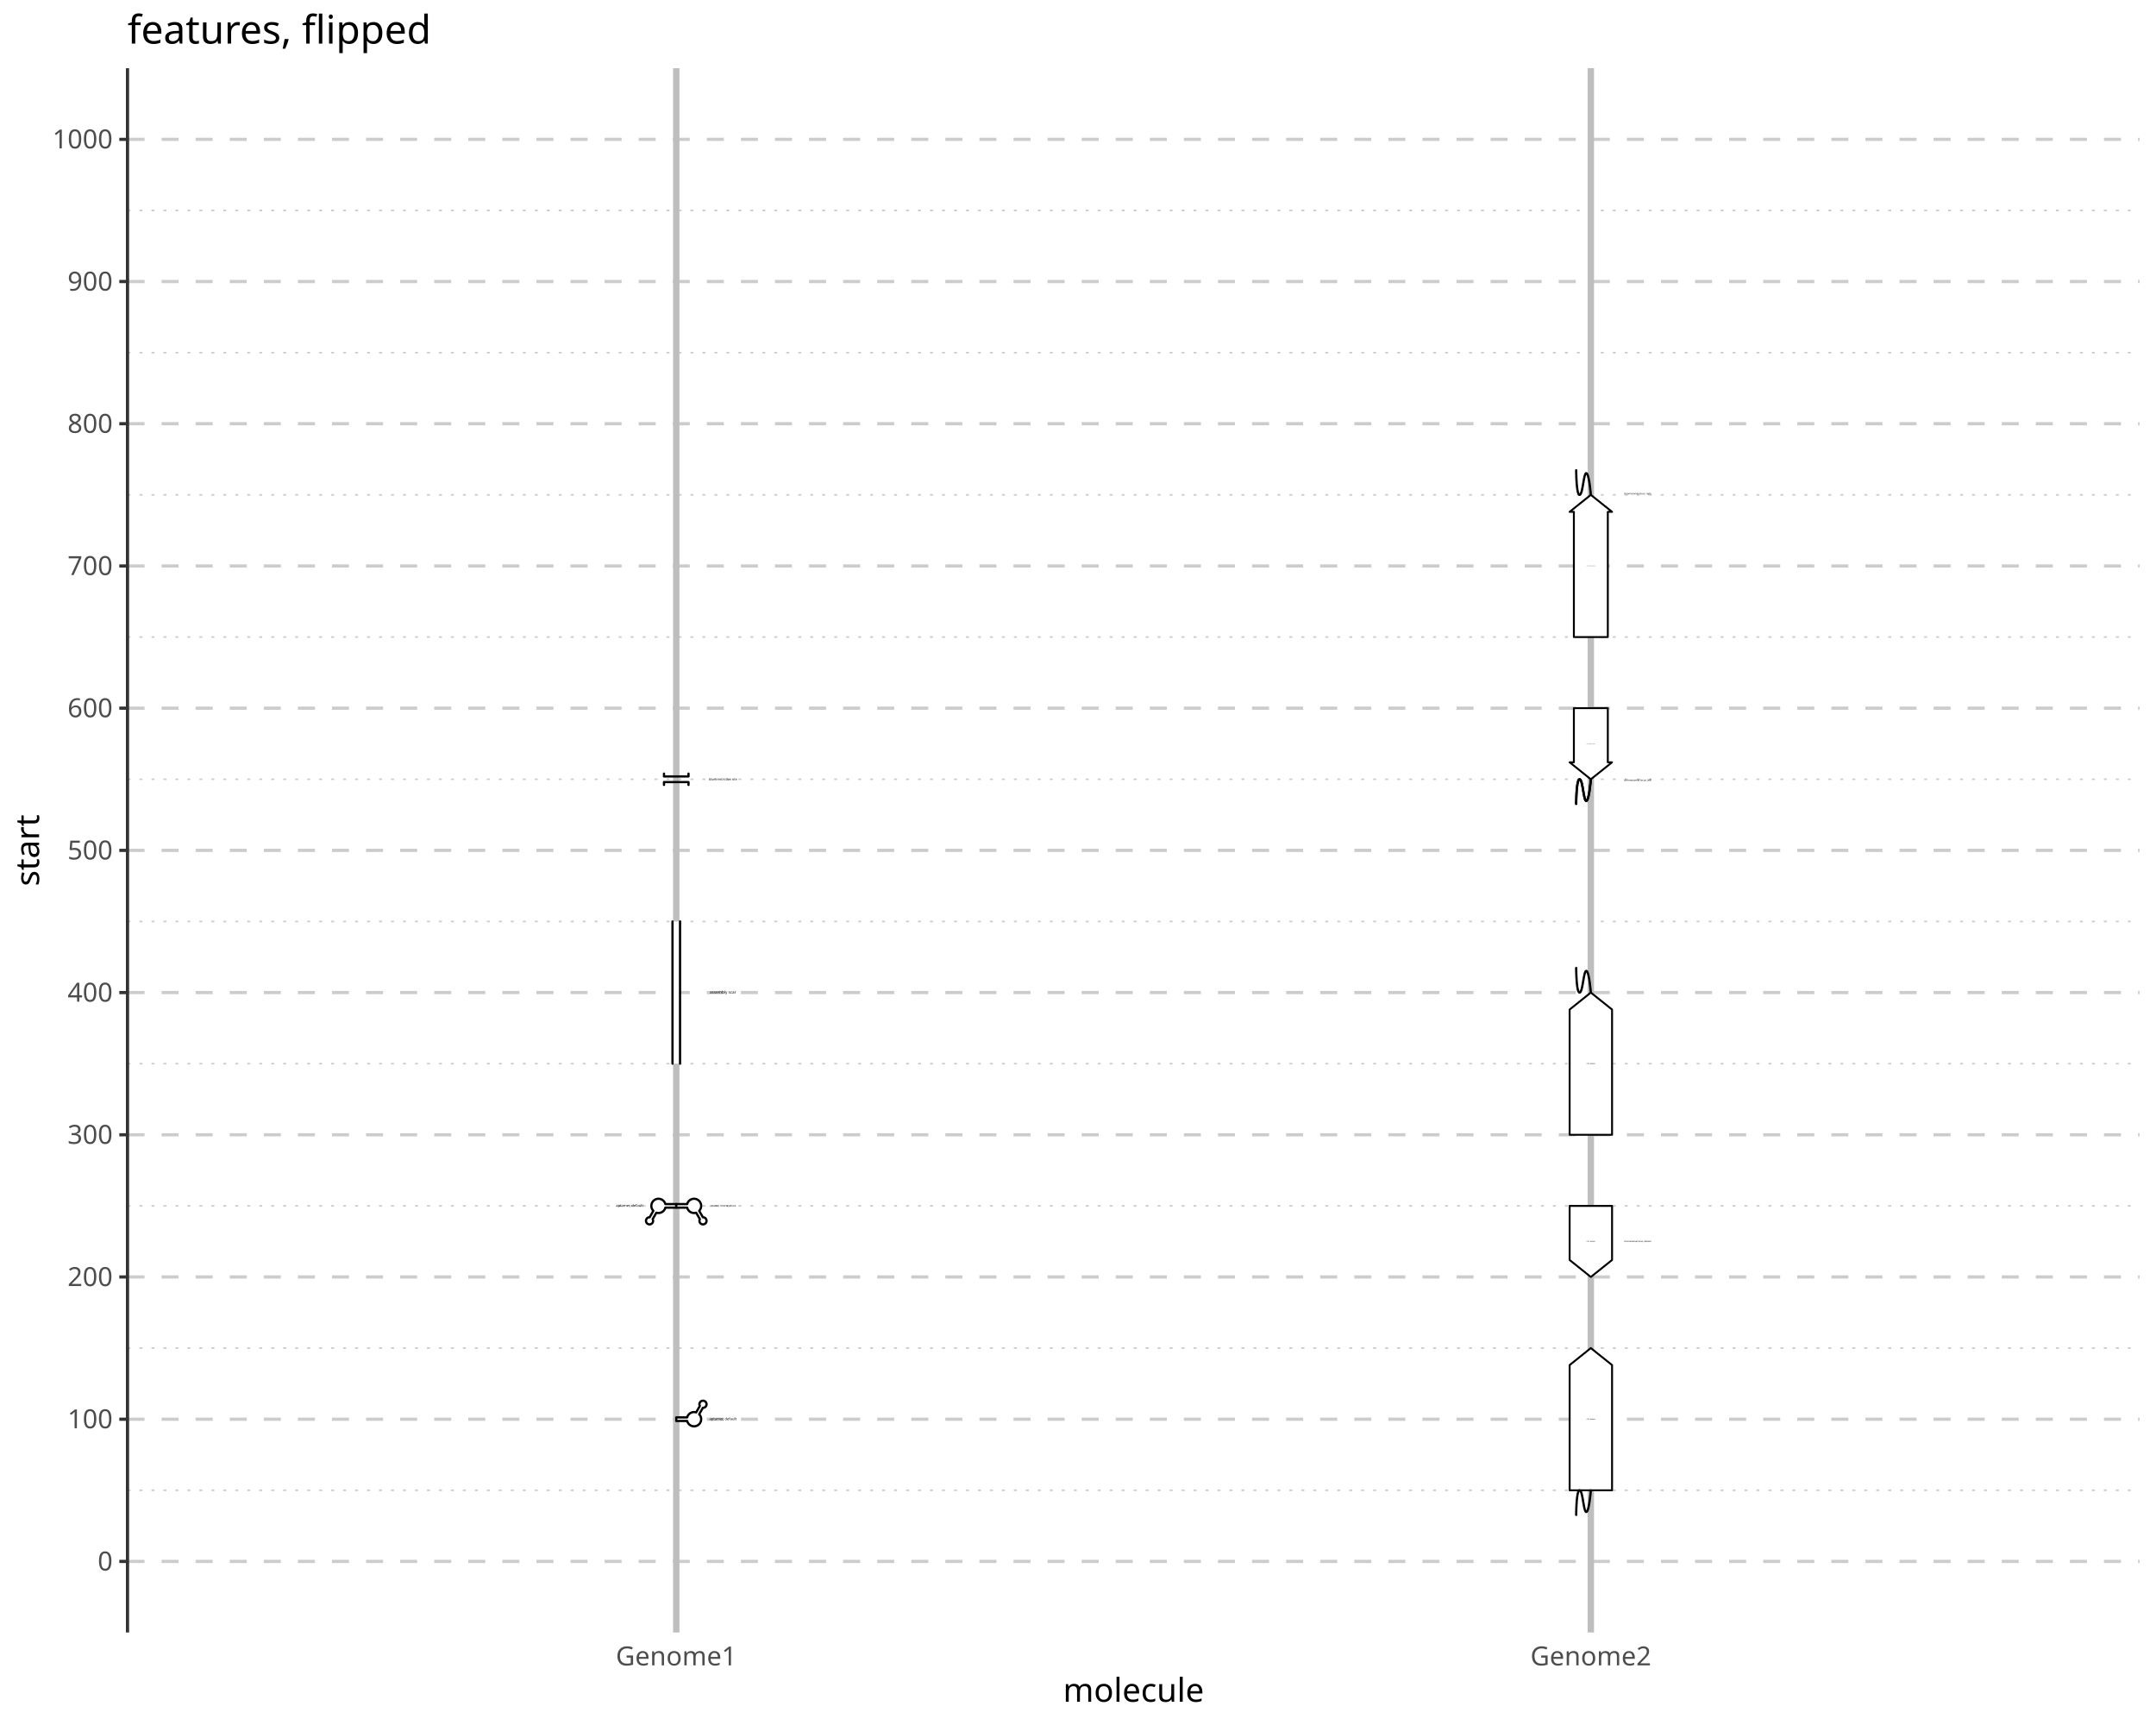
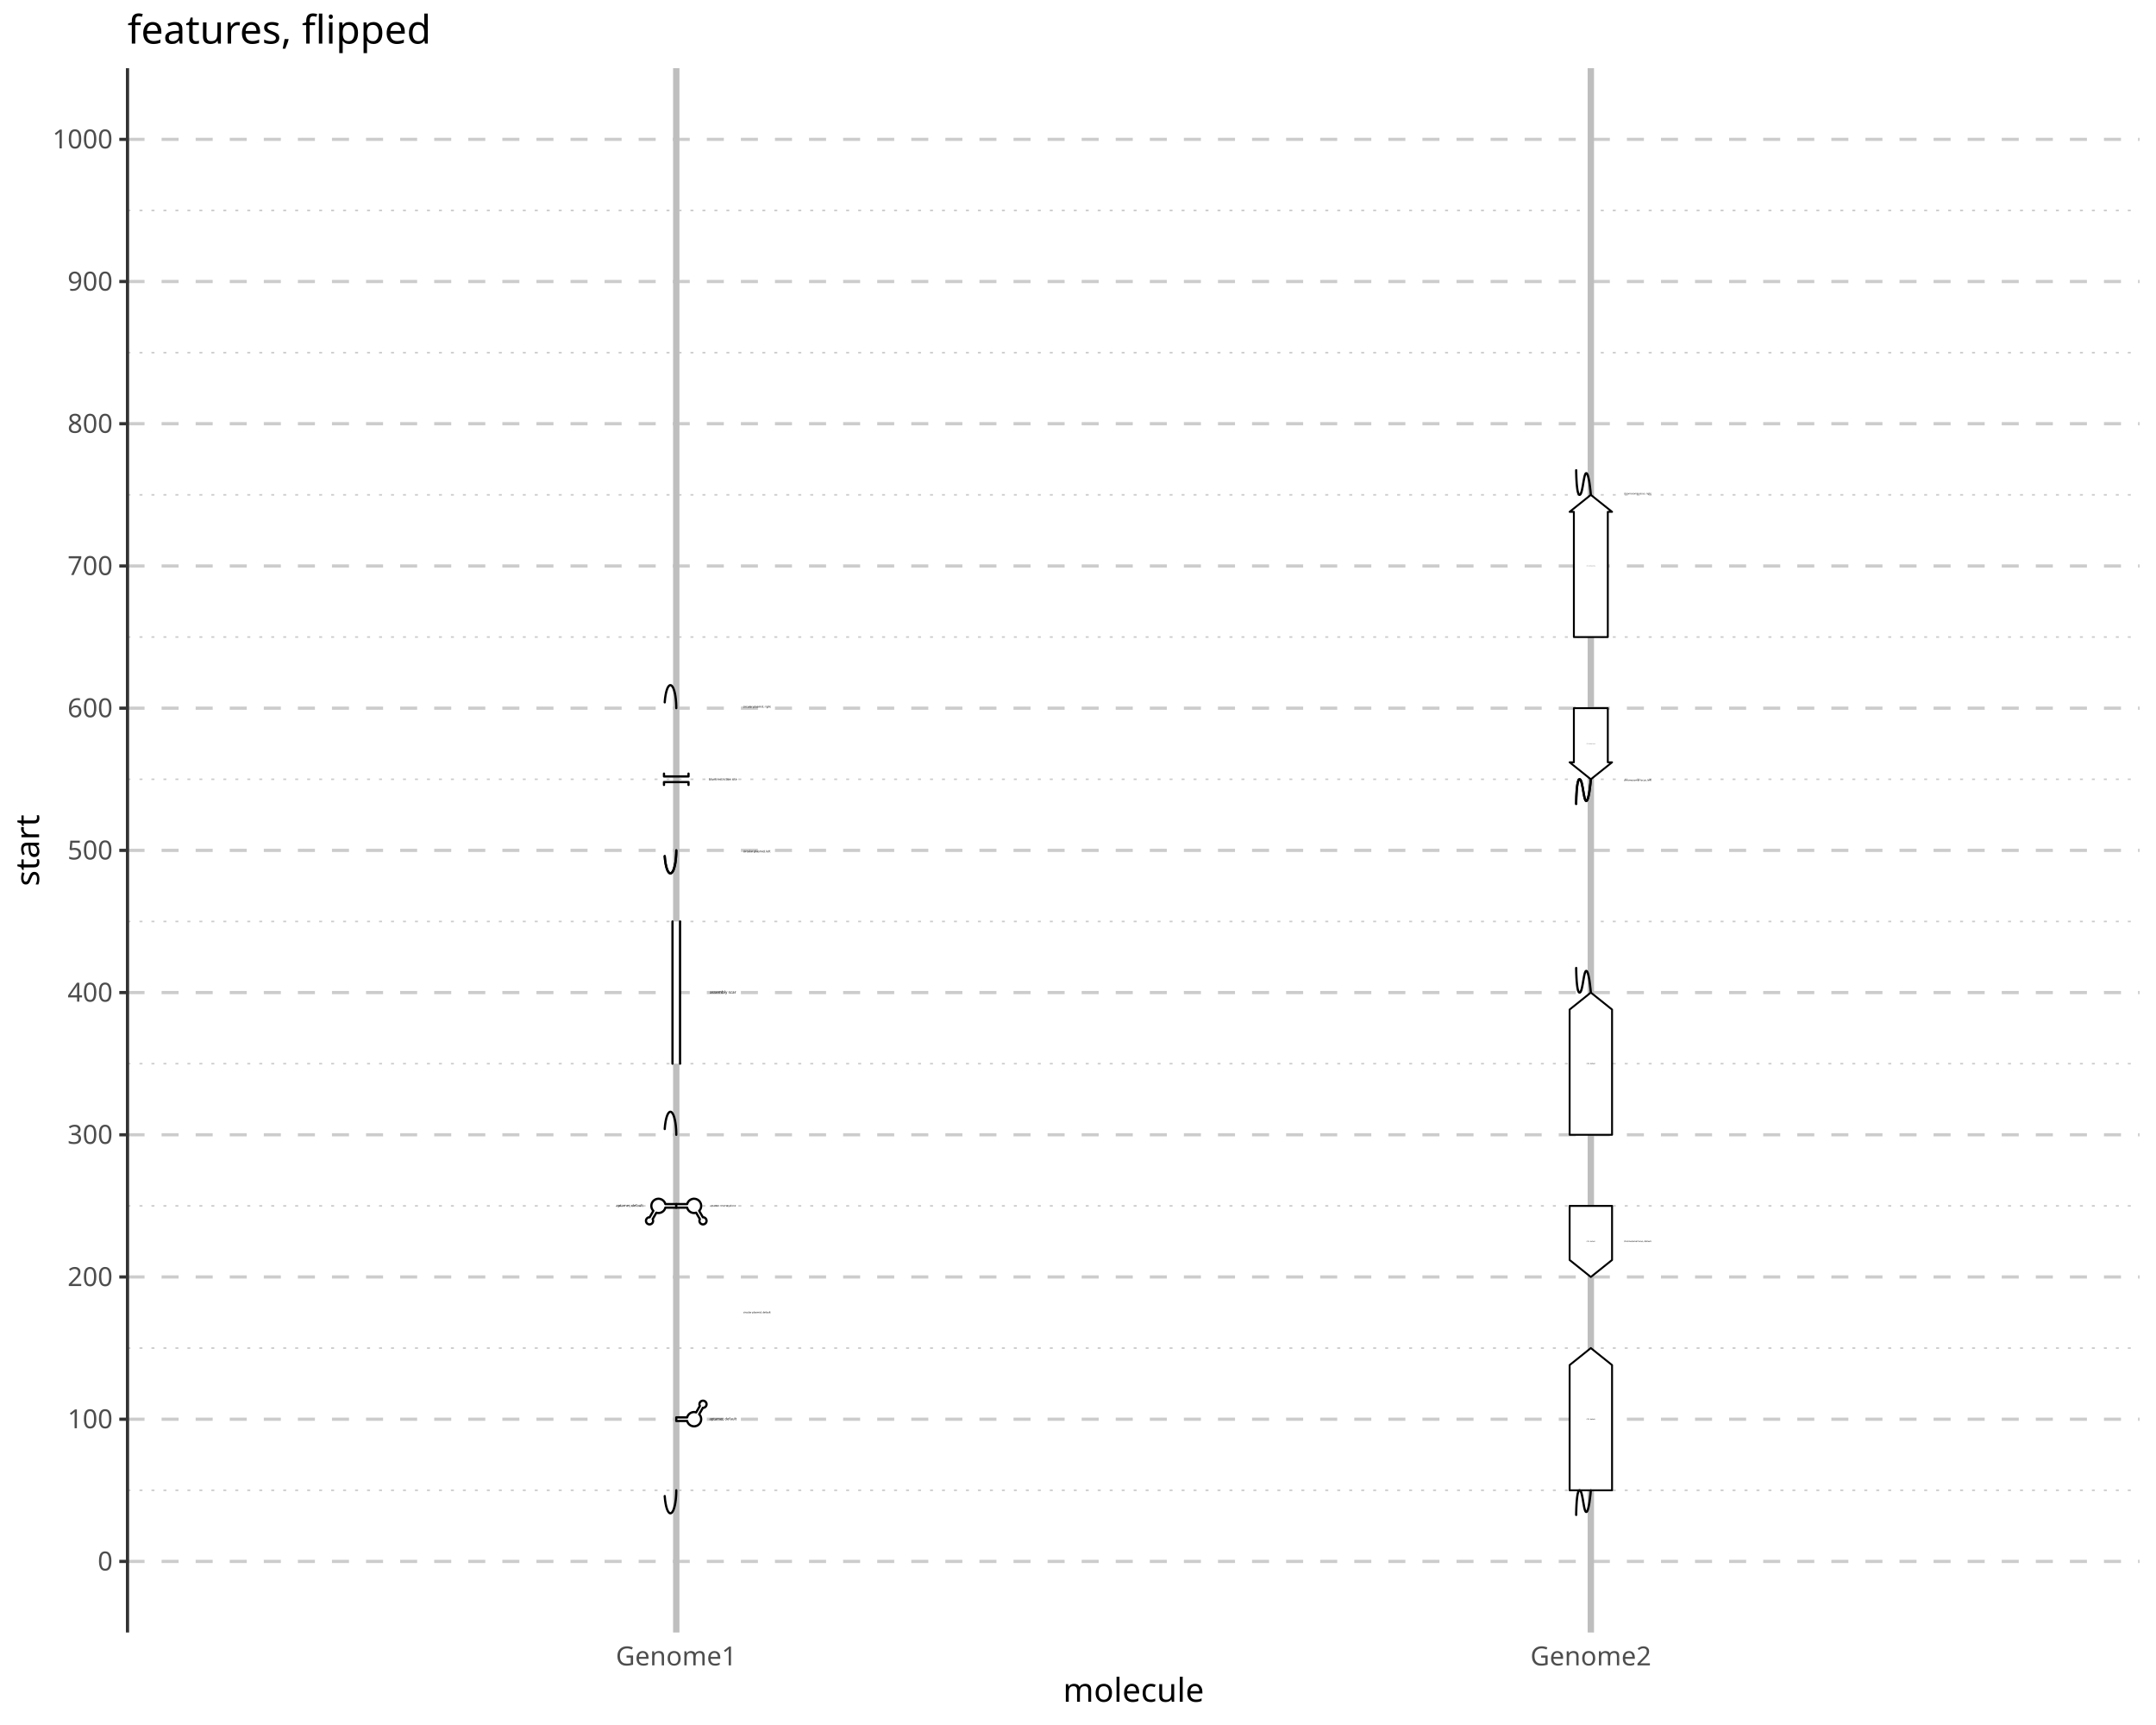
<svg xmlns="http://www.w3.org/2000/svg" class="svglite" data-engine-version="2.0" width="720.00pt" height="576.00pt" viewBox="0 0 720.00 576.00">
  <defs>
    <style type="text/css">
    .svglite line, .svglite polyline, .svglite polygon, .svglite path, .svglite rect, .svglite circle {
      fill: none;
      stroke: #000000;
      stroke-linecap: round;
      stroke-linejoin: round;
      stroke-miterlimit: 10.00;
    }
  </style>
  </defs>
  <rect width="100%" height="100%" style="stroke: none; fill: #FFFFFF;" />
  <defs>
    <clipPath id="cpMC4wMHw3MjAuMDB8MC4wMHw1NzYuMDA=">
      <rect x="0.00" y="0.00" width="720.00" height="576.00" />
    </clipPath>
  </defs>
  <g clip-path="url(#cpMC4wMHw3MjAuMDB8MC4wMHw1NzYuMDA=)">
    <rect x="0.00" y="0.00" width="720.00" height="576.00" style="stroke-width: 1.07; stroke: #FFFFFF; fill: #FFFFFF;" />
  </g>
  <defs>
    <clipPath id="cpNDIuNTh8NzE0LjUyfDIyLjc4fDU0NS4xMQ==">
      <rect x="42.58" y="22.78" width="671.94" height="522.33" />
    </clipPath>
  </defs>
  <g clip-path="url(#cpNDIuNTh8NzE0LjUyfDIyLjc4fDU0NS4xMQ==)">
    <polyline points="42.58,497.63 714.52,497.63 " style="stroke-width: 0.53; stroke: #CCCCCC; stroke-dasharray: 1.00,3.00; stroke-linecap: butt;" />
    <polyline points="42.58,450.14 714.52,450.14 " style="stroke-width: 0.53; stroke: #CCCCCC; stroke-dasharray: 1.00,3.00; stroke-linecap: butt;" />
    <polyline points="42.58,402.66 714.52,402.66 " style="stroke-width: 0.53; stroke: #CCCCCC; stroke-dasharray: 1.00,3.00; stroke-linecap: butt;" />
    <polyline points="42.58,355.17 714.52,355.17 " style="stroke-width: 0.53; stroke: #CCCCCC; stroke-dasharray: 1.00,3.00; stroke-linecap: butt;" />
    <polyline points="42.58,307.69 714.52,307.69 " style="stroke-width: 0.53; stroke: #CCCCCC; stroke-dasharray: 1.00,3.00; stroke-linecap: butt;" />
    <polyline points="42.58,260.21 714.52,260.21 " style="stroke-width: 0.53; stroke: #CCCCCC; stroke-dasharray: 1.00,3.00; stroke-linecap: butt;" />
    <polyline points="42.58,212.72 714.52,212.72 " style="stroke-width: 0.53; stroke: #CCCCCC; stroke-dasharray: 1.00,3.00; stroke-linecap: butt;" />
    <polyline points="42.58,165.24 714.52,165.24 " style="stroke-width: 0.53; stroke: #CCCCCC; stroke-dasharray: 1.00,3.00; stroke-linecap: butt;" />
    <polyline points="42.58,117.75 714.52,117.75 " style="stroke-width: 0.53; stroke: #CCCCCC; stroke-dasharray: 1.00,3.00; stroke-linecap: butt;" />
    <polyline points="42.58,70.27 714.52,70.27 " style="stroke-width: 0.53; stroke: #CCCCCC; stroke-dasharray: 1.00,3.00; stroke-linecap: butt;" />
    <polyline points="42.58,521.37 714.52,521.37 " style="stroke-width: 1.07; stroke: #CCCCCC; stroke-dasharray: 5.69,5.69; stroke-linecap: butt;" />
    <polyline points="42.58,473.89 714.52,473.89 " style="stroke-width: 1.07; stroke: #CCCCCC; stroke-dasharray: 5.69,5.69; stroke-linecap: butt;" />
    <polyline points="42.58,426.40 714.52,426.40 " style="stroke-width: 1.07; stroke: #CCCCCC; stroke-dasharray: 5.69,5.69; stroke-linecap: butt;" />
    <polyline points="42.58,378.92 714.52,378.92 " style="stroke-width: 1.07; stroke: #CCCCCC; stroke-dasharray: 5.69,5.69; stroke-linecap: butt;" />
    <polyline points="42.58,331.43 714.52,331.43 " style="stroke-width: 1.07; stroke: #CCCCCC; stroke-dasharray: 5.69,5.69; stroke-linecap: butt;" />
    <polyline points="42.58,283.95 714.52,283.95 " style="stroke-width: 1.07; stroke: #CCCCCC; stroke-dasharray: 5.69,5.69; stroke-linecap: butt;" />
    <polyline points="42.58,236.46 714.52,236.46 " style="stroke-width: 1.07; stroke: #CCCCCC; stroke-dasharray: 5.69,5.69; stroke-linecap: butt;" />
    <polyline points="42.58,188.98 714.52,188.98 " style="stroke-width: 1.07; stroke: #CCCCCC; stroke-dasharray: 5.69,5.69; stroke-linecap: butt;" />
    <polyline points="42.58,141.49 714.52,141.49 " style="stroke-width: 1.07; stroke: #CCCCCC; stroke-dasharray: 5.69,5.69; stroke-linecap: butt;" />
    <polyline points="42.58,94.01 714.52,94.01 " style="stroke-width: 1.07; stroke: #CCCCCC; stroke-dasharray: 5.69,5.69; stroke-linecap: butt;" />
    <polyline points="42.58,46.53 714.52,46.53 " style="stroke-width: 1.07; stroke: #CCCCCC; stroke-dasharray: 5.69,5.69; stroke-linecap: butt;" />
    <polyline points="225.84,545.11 225.84,22.78 " style="stroke-width: 2.13; stroke: #BEBEBE; stroke-linecap: butt;" />
    <polyline points="531.26,545.11 531.26,22.78 " style="stroke-width: 2.13; stroke: #BEBEBE; stroke-linecap: butt;" />
    <polygon points="225.84,473.29 229.48,473.29 229.48,473.29 229.51,473.19 229.55,473.08 229.58,472.98 229.63,472.88 229.67,472.79 229.73,472.69 229.78,472.60 229.84,472.51 229.90,472.43 229.97,472.35 230.04,472.27 230.12,472.19 230.19,472.12 230.27,472.05 230.36,471.98 230.44,471.92 230.53,471.86 230.62,471.81 230.72,471.76 230.82,471.71 230.92,471.67 231.02,471.63 231.12,471.60 231.23,471.57 231.33,471.55 231.44,471.53 231.55,471.52 231.67,471.51 231.78,471.51 231.78,471.51 231.81,471.51 231.83,471.51 231.85,471.51 231.88,471.51 231.90,471.51 231.93,471.51 231.95,471.52 231.98,471.52 232.00,471.52 232.03,471.52 232.05,471.52 232.08,471.53 232.10,471.53 232.12,471.53 232.15,471.54 232.17,471.54 232.20,471.55 232.22,471.55 232.24,471.55 232.27,471.56 232.29,471.56 232.31,471.57 232.34,471.57 232.36,471.58 232.38,471.59 232.41,471.59 232.43,471.60 232.45,471.61 232.48,471.61 233.72,469.46 233.72,469.46 233.71,469.44 233.70,469.42 233.69,469.40 233.68,469.39 233.68,469.37 233.67,469.35 233.66,469.33 233.65,469.31 233.65,469.30 233.64,469.28 233.63,469.26 233.63,469.24 233.62,469.22 233.62,469.20 233.61,469.18 233.61,469.16 233.60,469.14 233.60,469.12 233.59,469.10 233.59,469.08 233.59,469.06 233.58,469.04 233.58,469.02 233.58,469.00 233.58,468.98 233.58,468.96 233.57,468.94 233.57,468.92 233.57,468.90 233.57,468.90 233.58,468.83 233.58,468.76 233.59,468.70 233.60,468.63 233.62,468.57 233.64,468.51 233.66,468.45 233.69,468.39 233.72,468.33 233.75,468.28 233.78,468.23 233.82,468.18 233.86,468.13 233.90,468.08 233.94,468.03 233.99,467.99 234.04,467.95 234.09,467.92 234.14,467.88 234.20,467.85 234.26,467.82 234.31,467.80 234.37,467.77 234.44,467.75 234.50,467.74 234.56,467.73 234.63,467.72 234.69,467.71 234.76,467.71 234.76,467.71 234.83,467.71 234.90,467.72 234.96,467.73 235.03,467.74 235.09,467.75 235.15,467.77 235.21,467.80 235.27,467.82 235.33,467.85 235.38,467.88 235.43,467.92 235.48,467.95 235.53,467.99 235.58,468.03 235.62,468.08 235.67,468.13 235.71,468.18 235.74,468.23 235.78,468.28 235.81,468.33 235.84,468.39 235.86,468.45 235.89,468.51 235.91,468.57 235.92,468.63 235.93,468.70 235.94,468.76 235.95,468.83 235.95,468.90 235.95,468.90 235.95,468.96 235.94,469.03 235.93,469.10 235.92,469.16 235.91,469.22 235.89,469.29 235.86,469.35 235.84,469.40 235.81,469.46 235.78,469.52 235.74,469.57 235.71,469.62 235.67,469.67 235.62,469.72 235.58,469.76 235.53,469.80 235.48,469.84 235.43,469.88 235.38,469.91 235.33,469.94 235.27,469.97 235.21,470.00 235.15,470.02 235.09,470.04 235.03,470.06 234.96,470.07 234.90,470.08 234.83,470.08 234.76,470.09 234.76,470.09 234.76,470.09 234.76,470.09 234.76,470.09 234.76,470.09 234.76,470.09 234.76,470.09 234.75,470.09 234.75,470.09 234.75,470.08 234.75,470.08 234.75,470.08 234.75,470.08 234.75,470.08 234.75,470.08 234.75,470.08 234.74,470.08 234.74,470.08 234.74,470.08 234.74,470.08 234.74,470.08 234.74,470.08 234.74,470.08 234.74,470.08 234.74,470.08 234.74,470.08 234.73,470.08 234.73,470.08 234.73,470.08 234.73,470.08 233.49,472.24 233.49,472.24 233.53,472.28 233.57,472.33 233.61,472.37 233.65,472.42 233.69,472.47 233.72,472.52 233.76,472.57 233.79,472.62 233.82,472.68 233.86,472.73 233.89,472.78 233.91,472.84 233.94,472.89 233.97,472.95 233.99,473.01 234.01,473.07 234.03,473.13 234.05,473.19 234.07,473.25 234.09,473.31 234.10,473.37 234.11,473.43 234.12,473.50 234.13,473.56 234.14,473.62 234.15,473.69 234.15,473.75 234.16,473.82 234.16,473.89 234.16,473.89 234.15,474.02 234.14,474.15 234.12,474.28 234.10,474.41 234.07,474.54 234.03,474.66 233.98,474.78 233.93,474.90 233.87,475.01 233.81,475.12 233.74,475.23 233.67,475.33 233.59,475.43 233.50,475.52 233.42,475.61 233.32,475.69 233.22,475.77 233.12,475.85 233.02,475.92 232.91,475.98 232.79,476.04 232.68,476.09 232.56,476.13 232.43,476.17 232.31,476.20 232.18,476.23 232.05,476.25 231.92,476.26 231.78,476.26 231.78,476.26 231.67,476.26 231.55,476.25 231.44,476.24 231.33,476.22 231.23,476.20 231.12,476.17 231.02,476.14 230.92,476.10 230.82,476.06 230.72,476.01 230.62,475.96 230.53,475.91 230.44,475.85 230.36,475.79 230.27,475.72 230.19,475.65 230.12,475.58 230.04,475.50 229.97,475.42 229.90,475.34 229.84,475.26 229.78,475.17 229.73,475.08 229.67,474.98 229.63,474.89 229.58,474.79 229.55,474.69 229.51,474.59 229.48,474.48 225.84,474.48 " style="stroke-width: 0.75; fill: #FFFFFF;" />
    <polygon points="225.84,403.25 222.20,403.25 222.20,403.25 222.17,403.36 222.13,403.46 222.09,403.56 222.05,403.66 222.00,403.76 221.95,403.85 221.90,403.94 221.84,404.03 221.77,404.12 221.71,404.20 221.64,404.28 221.56,404.35 221.48,404.43 221.40,404.50 221.32,404.56 221.23,404.62 221.14,404.68 221.05,404.74 220.96,404.79 220.86,404.83 220.76,404.87 220.66,404.91 220.56,404.94 220.45,404.97 220.34,404.99 220.23,405.01 220.12,405.03 220.01,405.03 219.90,405.04 219.90,405.04 219.87,405.04 219.85,405.04 219.82,405.03 219.80,405.03 219.77,405.03 219.75,405.03 219.72,405.03 219.70,405.03 219.67,405.03 219.65,405.02 219.63,405.02 219.60,405.02 219.58,405.01 219.55,405.01 219.53,405.01 219.51,405.00 219.48,405.00 219.46,405.00 219.43,404.99 219.41,404.99 219.39,404.98 219.36,404.98 219.34,404.97 219.32,404.96 219.29,404.96 219.27,404.95 219.25,404.95 219.22,404.94 219.20,404.93 217.96,407.09 217.96,407.09 217.97,407.11 217.98,407.12 217.98,407.14 217.99,407.16 218.00,407.18 218.01,407.19 218.02,407.21 218.02,407.23 218.03,407.25 218.04,407.27 218.04,407.29 218.05,407.31 218.06,407.33 218.06,407.34 218.07,407.36 218.07,407.38 218.08,407.40 218.08,407.42 218.08,407.44 218.09,407.46 218.09,407.48 218.09,407.50 218.10,407.52 218.10,407.54 218.10,407.56 218.10,407.58 218.10,407.61 218.10,407.63 218.10,407.65 218.10,407.65 218.10,407.72 218.10,407.78 218.09,407.85 218.07,407.91 218.06,407.97 218.04,408.04 218.02,408.10 217.99,408.15 217.96,408.21 217.93,408.27 217.90,408.32 217.86,408.37 217.82,408.42 217.78,408.47 217.73,408.51 217.69,408.55 217.64,408.59 217.59,408.63 217.53,408.66 217.48,408.69 217.42,408.72 217.36,408.75 217.30,408.77 217.24,408.79 217.18,408.81 217.11,408.82 217.05,408.83 216.98,408.83 216.91,408.84 216.91,408.84 216.85,408.83 216.78,408.83 216.72,408.82 216.65,408.81 216.59,408.79 216.53,408.77 216.47,408.75 216.41,408.72 216.35,408.69 216.30,408.66 216.24,408.63 216.19,408.59 216.14,408.55 216.10,408.51 216.05,408.47 216.01,408.42 215.97,408.37 215.93,408.32 215.90,408.27 215.87,408.21 215.84,408.15 215.81,408.10 215.79,408.04 215.77,407.97 215.76,407.91 215.74,407.85 215.73,407.78 215.73,407.72 215.73,407.65 215.73,407.65 215.73,407.58 215.73,407.51 215.74,407.45 215.76,407.38 215.77,407.32 215.79,407.26 215.81,407.20 215.84,407.14 215.87,407.08 215.90,407.03 215.93,406.98 215.97,406.93 216.01,406.88 216.05,406.83 216.10,406.79 216.14,406.74 216.19,406.70 216.24,406.67 216.30,406.63 216.35,406.60 216.41,406.57 216.47,406.55 216.53,406.52 216.59,406.50 216.65,406.49 216.72,406.48 216.78,406.47 216.85,406.46 216.91,406.46 216.91,406.46 216.92,406.46 216.92,406.46 216.92,406.46 216.92,406.46 216.92,406.46 216.92,406.46 216.92,406.46 216.92,406.46 216.92,406.46 216.93,406.46 216.93,406.46 216.93,406.46 216.93,406.46 216.93,406.46 216.93,406.46 216.93,406.46 216.93,406.46 216.93,406.46 216.94,406.46 216.94,406.46 216.94,406.46 216.94,406.46 216.94,406.46 216.94,406.46 216.94,406.46 216.94,406.46 216.94,406.46 216.95,406.46 216.95,406.46 218.19,404.31 218.19,404.31 218.15,404.26 218.11,404.22 218.07,404.17 218.03,404.12 217.99,404.08 217.95,404.03 217.92,403.97 217.88,403.92 217.85,403.87 217.82,403.82 217.79,403.76 217.76,403.71 217.74,403.65 217.71,403.59 217.69,403.54 217.67,403.48 217.64,403.42 217.62,403.36 217.61,403.30 217.59,403.24 217.58,403.17 217.56,403.11 217.55,403.05 217.54,402.99 217.53,402.92 217.53,402.86 217.52,402.79 217.52,402.73 217.52,402.66 217.52,402.66 217.52,402.52 217.54,402.39 217.55,402.26 217.58,402.13 217.61,402.01 217.65,401.88 217.69,401.76 217.75,401.65 217.80,401.53 217.87,401.42 217.93,401.32 218.01,401.22 218.09,401.12 218.17,401.02 218.26,400.93 218.35,400.85 218.45,400.77 218.55,400.70 218.66,400.63 218.77,400.57 218.88,400.51 219.00,400.46 219.12,400.41 219.24,400.37 219.37,400.34 219.50,400.32 219.63,400.30 219.76,400.29 219.90,400.28 219.90,400.28 220.01,400.28 220.12,400.29 220.23,400.31 220.34,400.32 220.45,400.35 220.56,400.38 220.66,400.41 220.76,400.44 220.86,400.49 220.96,400.53 221.05,400.58 221.14,400.64 221.23,400.69 221.32,400.76 221.40,400.82 221.48,400.89 221.56,400.96 221.64,401.04 221.71,401.12 221.77,401.20 221.84,401.29 221.90,401.38 221.95,401.47 222.00,401.56 222.05,401.66 222.09,401.76 222.13,401.86 222.17,401.96 222.20,402.06 225.84,402.06 " style="stroke-width: 0.75; fill: #FFFFFF;" />
    <text x="241.43" y="474.17" text-anchor="middle" style="font-size: 1.18px; font-family: sans;" textLength="8.50px" lengthAdjust="spacingAndGlyphs">aptamer, default</text>
    <text x="210.25" y="402.94" text-anchor="middle" style="font-size: 1.18px; font-family: sans;" textLength="8.50px" lengthAdjust="spacingAndGlyphs">aptamer, default</text>
    <polygon points="225.84,403.25 229.48,403.25 229.48,403.25 229.51,403.36 229.55,403.46 229.58,403.56 229.63,403.66 229.67,403.76 229.73,403.85 229.78,403.94 229.84,404.03 229.90,404.12 229.97,404.20 230.04,404.28 230.12,404.35 230.19,404.43 230.27,404.50 230.36,404.56 230.44,404.62 230.53,404.68 230.62,404.74 230.72,404.79 230.82,404.83 230.92,404.87 231.02,404.91 231.12,404.94 231.23,404.97 231.33,404.99 231.44,405.01 231.55,405.03 231.67,405.03 231.78,405.04 231.78,405.04 231.81,405.04 231.83,405.04 231.85,405.03 231.88,405.03 231.90,405.03 231.93,405.03 231.95,405.03 231.98,405.03 232.00,405.03 232.03,405.02 232.05,405.02 232.08,405.02 232.10,405.01 232.12,405.01 232.15,405.01 232.17,405.00 232.20,405.00 232.22,405.00 232.24,404.99 232.27,404.99 232.29,404.98 232.31,404.98 232.34,404.97 232.36,404.96 232.38,404.96 232.41,404.95 232.43,404.95 232.45,404.94 232.48,404.93 233.72,407.09 233.72,407.09 233.71,407.11 233.70,407.12 233.69,407.14 233.68,407.16 233.68,407.18 233.67,407.19 233.66,407.21 233.65,407.23 233.65,407.25 233.64,407.27 233.63,407.29 233.63,407.31 233.62,407.33 233.62,407.34 233.61,407.36 233.61,407.38 233.60,407.40 233.60,407.42 233.59,407.44 233.59,407.46 233.59,407.48 233.58,407.50 233.58,407.52 233.58,407.54 233.58,407.56 233.58,407.58 233.57,407.61 233.57,407.63 233.57,407.65 233.57,407.65 233.58,407.72 233.58,407.78 233.59,407.85 233.60,407.91 233.62,407.97 233.64,408.04 233.66,408.10 233.69,408.15 233.72,408.21 233.75,408.27 233.78,408.32 233.82,408.37 233.86,408.42 233.90,408.47 233.94,408.51 233.99,408.55 234.04,408.59 234.09,408.63 234.14,408.66 234.20,408.69 234.26,408.72 234.31,408.75 234.37,408.77 234.44,408.79 234.50,408.81 234.56,408.82 234.63,408.83 234.69,408.83 234.76,408.84 234.76,408.84 234.83,408.83 234.90,408.83 234.96,408.82 235.03,408.81 235.09,408.79 235.15,408.77 235.21,408.75 235.27,408.72 235.33,408.69 235.38,408.66 235.43,408.63 235.48,408.59 235.53,408.55 235.58,408.51 235.62,408.47 235.67,408.42 235.71,408.37 235.74,408.32 235.78,408.27 235.81,408.21 235.84,408.15 235.86,408.10 235.89,408.04 235.91,407.97 235.92,407.91 235.93,407.85 235.94,407.78 235.95,407.72 235.95,407.65 235.95,407.65 235.95,407.58 235.94,407.51 235.93,407.45 235.92,407.38 235.91,407.32 235.89,407.26 235.86,407.20 235.84,407.14 235.81,407.08 235.78,407.03 235.74,406.98 235.71,406.93 235.67,406.88 235.62,406.83 235.58,406.79 235.53,406.74 235.48,406.70 235.43,406.67 235.38,406.63 235.33,406.60 235.27,406.57 235.21,406.55 235.15,406.52 235.09,406.50 235.03,406.49 234.96,406.48 234.90,406.47 234.83,406.46 234.76,406.46 234.76,406.46 234.76,406.46 234.76,406.46 234.76,406.46 234.76,406.46 234.76,406.46 234.76,406.46 234.75,406.46 234.75,406.46 234.75,406.46 234.75,406.46 234.75,406.46 234.75,406.46 234.75,406.46 234.75,406.46 234.75,406.46 234.74,406.46 234.74,406.46 234.74,406.46 234.74,406.46 234.74,406.46 234.74,406.46 234.74,406.46 234.74,406.46 234.74,406.46 234.74,406.46 234.73,406.46 234.73,406.46 234.73,406.46 234.73,406.46 233.49,404.31 233.49,404.31 233.53,404.26 233.57,404.22 233.61,404.17 233.65,404.12 233.69,404.08 233.72,404.03 233.76,403.97 233.79,403.92 233.82,403.87 233.86,403.82 233.89,403.76 233.91,403.71 233.94,403.65 233.97,403.59 233.99,403.54 234.01,403.48 234.03,403.42 234.05,403.36 234.07,403.30 234.09,403.24 234.10,403.17 234.11,403.11 234.12,403.05 234.13,402.99 234.14,402.92 234.15,402.86 234.15,402.79 234.16,402.73 234.16,402.66 234.16,402.66 234.15,402.52 234.14,402.39 234.12,402.26 234.10,402.13 234.07,402.01 234.03,401.88 233.98,401.76 233.93,401.65 233.87,401.53 233.81,401.42 233.74,401.32 233.67,401.22 233.59,401.12 233.50,401.02 233.42,400.93 233.32,400.85 233.22,400.77 233.12,400.70 233.02,400.63 232.91,400.57 232.79,400.51 232.68,400.46 232.56,400.41 232.43,400.37 232.31,400.34 232.18,400.32 232.05,400.30 231.92,400.29 231.78,400.28 231.78,400.28 231.67,400.28 231.55,400.29 231.44,400.31 231.33,400.32 231.23,400.35 231.12,400.38 231.02,400.41 230.92,400.44 230.82,400.49 230.72,400.53 230.62,400.58 230.53,400.64 230.44,400.69 230.36,400.76 230.27,400.82 230.19,400.89 230.12,400.96 230.04,401.04 229.97,401.12 229.90,401.20 229.84,401.29 229.78,401.38 229.73,401.47 229.67,401.56 229.63,401.66 229.58,401.76 229.55,401.86 229.51,401.96 229.48,402.06 225.84,402.06 " style="stroke-width: 0.75; fill: #FFFFFF;" />
    <text x="241.43" y="402.85" text-anchor="middle" style="font-size: 0.78px; font-family: sans;" textLength="8.50px" lengthAdjust="spacingAndGlyphs">aptamer, reverse_above</text>
    <polygon points="224.58,355.17 224.58,307.69 227.10,307.69 227.10,355.17 " style="stroke-width: 0.75; stroke: none; fill: #FFFFFF;" />
    <polyline points="224.58,355.17 224.58,307.69 " style="stroke-width: 0.75;" />
    <polyline points="227.10,307.69 227.10,355.17 " style="stroke-width: 0.75;" />
    <text x="241.43" y="331.75" text-anchor="middle" style="font-size: 1.33px; font-family: sans;" textLength="8.50px" lengthAdjust="spacingAndGlyphs">assembly scar</text>
    <polyline points="221.74,262.10 221.74,261.15 229.93,261.15 229.93,262.10 " style="stroke-width: 0.75;" />
    <polyline points="221.74,258.32 221.74,259.26 229.93,259.26 229.93,258.32 " style="stroke-width: 0.75;" />
    <text x="241.43" y="260.54" text-anchor="middle" style="font-size: 0.99px; font-family: sans;" textLength="8.50px" lengthAdjust="spacingAndGlyphs">blunt restriction site</text>
    <polygon points="538.35,497.63 524.18,497.63 524.18,455.81 524.18,455.81 531.26,450.14 538.35,455.81 538.35,455.81 " style="stroke-width: 0.64; fill: #FFFFFF;" />
    <polygon points="538.35,402.66 524.18,402.66 524.18,420.73 524.18,420.73 531.26,426.40 538.35,420.73 538.35,420.73 " style="stroke-width: 0.64; fill: #FFFFFF;" />
    <polygon points="538.35,378.92 524.18,378.92 524.18,337.10 524.18,337.10 531.26,331.43 538.35,337.10 538.35,337.10 " style="stroke-width: 0.64; fill: #FFFFFF;" />
    <polygon points="536.93,236.46 525.60,236.46 525.60,254.54 524.18,254.54 531.26,260.21 538.35,254.54 536.93,254.54 " style="stroke-width: 0.64; fill: #FFFFFF;" />
    <polygon points="536.93,212.72 525.60,212.72 525.60,170.91 524.18,170.91 531.26,165.24 538.35,170.91 536.93,170.91 " style="stroke-width: 0.64; fill: #FFFFFF;" />
    <text x="531.26" y="474.03" text-anchor="middle" style="font-size: 0.50px; font-family: sans;" textLength="2.83px" lengthAdjust="spacingAndGlyphs">CDS, default</text>
    <text x="531.26" y="414.67" text-anchor="middle" style="font-size: 0.50px; font-family: sans;" textLength="2.83px" lengthAdjust="spacingAndGlyphs">CDS, default</text>
    <text x="531.26" y="355.31" text-anchor="middle" style="font-size: 0.50px; font-family: sans;" textLength="2.83px" lengthAdjust="spacingAndGlyphs">CDS, default</text>
    <text x="531.26" y="248.41" text-anchor="middle" style="font-size: 0.31px; font-family: sans;" textLength="2.83px" lengthAdjust="spacingAndGlyphs">CDS, notched_arrow</text>
    <text x="531.26" y="189.05" text-anchor="middle" style="font-size: 0.31px; font-family: sans;" textLength="2.83px" lengthAdjust="spacingAndGlyphs">CDS, notched_arrow</text>
    <polyline points="531.26,497.66 531.26,497.66 531.26,497.68 531.26,497.75 531.25,497.87 531.23,498.03 531.21,498.22 531.19,498.45 531.17,498.71 531.14,498.99 531.10,499.30 531.06,499.63 531.02,499.97 530.98,500.33 530.93,500.69 530.88,501.06 530.83,501.43 530.77,501.80 530.71,502.17 530.64,502.52 530.57,502.87 530.50,503.20 530.43,503.51 530.36,503.79 530.28,504.05 530.19,504.28 530.11,504.48 530.02,504.64 529.93,504.76 529.84,504.83 529.75,504.86 529.75,504.86 529.65,504.84 529.56,504.77 529.48,504.65 529.40,504.49 529.32,504.30 529.25,504.07 529.17,503.81 529.10,503.53 529.04,503.22 528.97,502.89 528.91,502.54 528.84,502.18 528.78,501.81 528.71,501.44 528.65,501.07 528.59,500.69 528.52,500.33 528.45,499.97 528.38,499.62 528.31,499.29 528.24,498.98 528.16,498.69 528.08,498.43 527.99,498.20 527.90,498.00 527.81,497.85 527.71,497.73 527.60,497.65 527.49,497.63 527.49,497.63 527.38,497.66 527.28,497.74 527.19,497.87 527.10,498.05 527.02,498.28 526.94,498.54 526.87,498.83 526.81,499.16 526.75,499.51 526.70,499.89 526.65,500.28 526.61,500.68 526.57,501.10 526.53,501.52 526.51,501.95 526.48,502.37 526.46,502.79 526.44,503.20 526.42,503.59 526.41,503.96 526.40,504.31 526.39,504.64 526.38,504.94 526.38,505.20 526.37,505.42 526.37,505.60 526.37,505.73 526.37,505.82 526.37,505.85 " style="stroke-width: 0.75;" />
    <polyline points="531.26,331.40 531.26,331.40 531.26,331.38 531.26,331.31 531.25,331.19 531.23,331.03 531.21,330.84 531.19,330.61 531.17,330.35 531.14,330.07 531.10,329.76 531.06,329.43 531.02,329.09 530.98,328.73 530.93,328.37 530.88,328.00 530.83,327.63 530.77,327.26 530.71,326.89 530.64,326.54 530.57,326.19 530.50,325.86 530.43,325.55 530.36,325.27 530.28,325.01 530.19,324.78 530.11,324.58 530.02,324.42 529.93,324.30 529.84,324.23 529.75,324.20 529.75,324.20 529.65,324.22 529.56,324.29 529.48,324.41 529.40,324.57 529.32,324.76 529.25,324.99 529.17,325.25 529.10,325.54 529.04,325.85 528.97,326.17 528.91,326.52 528.84,326.88 528.78,327.25 528.71,327.62 528.65,327.99 528.59,328.37 528.52,328.73 528.45,329.09 528.38,329.44 528.31,329.77 528.24,330.08 528.16,330.37 528.08,330.63 527.99,330.86 527.90,331.06 527.81,331.22 527.71,331.33 527.60,331.41 527.49,331.43 527.49,331.43 527.38,331.40 527.28,331.32 527.19,331.19 527.10,331.01 527.02,330.78 526.94,330.52 526.87,330.23 526.81,329.90 526.75,329.55 526.70,329.18 526.65,328.78 526.61,328.38 526.57,327.96 526.53,327.54 526.51,327.11 526.48,326.69 526.46,326.27 526.44,325.87 526.42,325.47 526.41,325.10 526.40,324.75 526.39,324.42 526.38,324.12 526.38,323.86 526.37,323.64 526.37,323.46 526.37,323.33 526.37,323.24 526.37,323.22 " style="stroke-width: 0.75;" />
    <text x="546.86" y="414.73" text-anchor="middle" style="font-size: 0.70px; font-family: sans;" textLength="8.50px" lengthAdjust="spacingAndGlyphs">chromosomal locus, default</text>
    <polyline points="531.26,260.23 531.26,260.23 531.26,260.26 531.26,260.33 531.25,260.45 531.23,260.61 531.21,260.80 531.19,261.03 531.17,261.29 531.14,261.57 531.10,261.88 531.06,262.21 531.02,262.55 530.98,262.91 530.93,263.27 530.88,263.64 530.83,264.01 530.77,264.38 530.71,264.75 530.64,265.10 530.57,265.45 530.50,265.77 530.43,266.08 530.36,266.37 530.28,266.63 530.19,266.86 530.11,267.06 530.02,267.22 529.93,267.33 529.84,267.41 529.75,267.44 529.75,267.44 529.65,267.42 529.56,267.34 529.48,267.23 529.40,267.07 529.32,266.88 529.25,266.65 529.17,266.39 529.10,266.10 529.04,265.79 528.97,265.46 528.91,265.12 528.84,264.76 528.78,264.39 528.71,264.02 528.65,263.65 528.59,263.27 528.52,262.90 528.45,262.55 528.38,262.20 528.31,261.87 528.24,261.56 528.16,261.27 528.08,261.01 527.99,260.78 527.90,260.58 527.81,260.42 527.71,260.30 527.60,260.23 527.49,260.21 527.49,260.21 527.38,260.23 527.28,260.32 527.19,260.45 527.10,260.63 527.02,260.85 526.94,261.12 526.87,261.41 526.81,261.74 526.75,262.09 526.70,262.46 526.65,262.86 526.61,263.26 526.57,263.68 526.53,264.10 526.51,264.53 526.48,264.95 526.46,265.37 526.44,265.77 526.42,266.17 526.41,266.54 526.40,266.89 526.39,267.22 526.38,267.51 526.38,267.77 526.37,268.00 526.37,268.18 526.37,268.31 526.37,268.39 526.37,268.42 " style="stroke-width: 0.75;" />
    <text x="546.86" y="260.76" text-anchor="middle" style="font-size: 0.81px; font-family: sans;" textLength="8.50px" lengthAdjust="spacingAndGlyphs">chromosomal locus, left</text>
    <polyline points="531.26,260.23 531.26,260.23 531.26,260.26 531.26,260.33 531.25,260.45 531.23,260.61 531.21,260.80 531.19,261.03 531.17,261.29 531.14,261.57 531.10,261.88 531.06,262.21 531.02,262.55 530.98,262.91 530.93,263.27 530.88,263.64 530.83,264.01 530.77,264.38 530.71,264.75 530.64,265.10 530.57,265.45 530.50,265.77 530.43,266.08 530.36,266.37 530.28,266.63 530.19,266.86 530.11,267.06 530.02,267.22 529.93,267.33 529.84,267.41 529.75,267.44 529.75,267.44 529.65,267.42 529.56,267.34 529.48,267.23 529.40,267.07 529.32,266.88 529.25,266.65 529.17,266.39 529.10,266.10 529.04,265.79 528.97,265.46 528.91,265.12 528.84,264.76 528.78,264.39 528.71,264.02 528.65,263.65 528.59,263.27 528.52,262.90 528.45,262.55 528.38,262.20 528.31,261.87 528.24,261.56 528.16,261.27 528.08,261.01 527.99,260.78 527.90,260.58 527.81,260.42 527.71,260.30 527.60,260.23 527.49,260.21 527.49,260.21 527.38,260.23 527.28,260.32 527.19,260.45 527.10,260.63 527.02,260.85 526.94,261.12 526.87,261.41 526.81,261.74 526.75,262.09 526.70,262.46 526.65,262.86 526.61,263.26 526.57,263.68 526.53,264.10 526.51,264.53 526.48,264.95 526.46,265.37 526.44,265.77 526.42,266.17 526.41,266.54 526.40,266.89 526.39,267.22 526.38,267.51 526.38,267.77 526.37,268.00 526.37,268.18 526.37,268.31 526.37,268.39 526.37,268.42 " style="stroke-width: 0.75;" />
    <polyline points="531.26,165.21 531.26,165.21 531.26,165.18 531.26,165.11 531.25,164.99 531.23,164.84 531.21,164.64 531.19,164.41 531.17,164.16 531.14,163.87 531.10,163.56 531.06,163.24 531.02,162.89 530.98,162.54 530.93,162.17 530.88,161.80 530.83,161.43 530.77,161.06 530.71,160.70 530.64,160.34 530.57,160.00 530.50,159.67 530.43,159.36 530.36,159.07 530.28,158.81 530.19,158.58 530.11,158.39 530.02,158.23 529.93,158.11 529.84,158.03 529.75,158.00 529.75,158.00 529.65,158.03 529.56,158.10 529.48,158.21 529.40,158.37 529.32,158.57 529.25,158.79 529.17,159.05 529.10,159.34 529.04,159.65 528.97,159.98 528.91,160.32 528.84,160.68 528.78,161.05 528.71,161.42 528.65,161.80 528.59,162.17 528.52,162.54 528.45,162.90 528.38,163.24 528.31,163.57 528.24,163.88 528.16,164.17 528.08,164.43 527.99,164.66 527.90,164.86 527.81,165.02 527.71,165.14 527.60,165.21 527.49,165.24 527.49,165.24 527.38,165.21 527.28,165.12 527.19,164.99 527.10,164.81 527.02,164.59 526.94,164.33 526.87,164.03 526.81,163.71 526.75,163.35 526.70,162.98 526.65,162.59 526.61,162.18 526.57,161.76 526.53,161.34 526.51,160.92 526.48,160.49 526.46,160.08 526.44,159.67 526.42,159.28 526.41,158.90 526.40,158.55 526.39,158.22 526.38,157.93 526.38,157.67 526.37,157.45 526.37,157.27 526.37,157.13 526.37,157.05 526.37,157.02 " style="stroke-width: 0.75;" />
    <text x="546.86" y="165.08" text-anchor="middle" style="font-size: 0.76px; font-family: sans;" textLength="8.50px" lengthAdjust="spacingAndGlyphs">chromosomal locus, right</text>
+     <polyline points="221.99,499.56 221.99,499.56 222.01,499.92 222.05,500.29 222.08,500.64 222.12,500.99 222.17,501.33 222.22,501.66 222.27,501.98 222.33,502.29 222.39,502.58 222.45,502.87 222.52,503.14 222.59,503.40 222.67,503.65 222.74,503.88 222.82,504.09 222.91,504.29 222.99,504.47 223.08,504.63 223.17,504.78 223.26,504.91 223.36,505.02 223.45,505.12 223.55,505.19 223.64,505.25 223.74,505.28 223.84,505.30 223.94,505.30 224.03,505.28 224.13,505.24 224.13,505.24 224.23,505.18 224.32,505.11 224.42,505.01 224.51,504.90 224.60,504.77 224.69,504.62 224.78,504.45 224.87,504.27 224.95,504.07 225.03,503.85 225.11,503.62 225.18,503.37 225.25,503.11 225.32,502.84 225.39,502.55 225.45,502.25 225.50,501.94 225.56,501.62 225.60,501.29 225.65,500.95 225.69,500.60 225.72,500.25 225.75,499.88 225.78,499.52 225.80,499.14 225.82,498.77 225.83,498.39 225.84,498.01 225.84,497.63 " style="stroke-width: 0.75;" />
+     <polyline points="221.99,376.99 221.99,376.99 222.01,376.62 222.05,376.26 222.08,375.90 222.12,375.56 222.17,375.22 222.22,374.89 222.27,374.57 222.33,374.26 222.39,373.96 222.45,373.68 222.52,373.40 222.59,373.14 222.67,372.90 222.74,372.67 222.82,372.46 222.91,372.26 222.99,372.08 223.08,371.91 223.17,371.76 223.26,371.63 223.36,371.52 223.45,371.43 223.55,371.35 223.64,371.30 223.74,371.26 223.84,371.24 223.94,371.24 224.03,371.26 224.13,371.30 224.13,371.30 224.23,371.36 224.32,371.44 224.42,371.53 224.51,371.65 224.60,371.78 224.69,371.93 224.78,372.09 224.87,372.28 224.95,372.48 225.03,372.69 225.11,372.93 225.18,373.17 225.25,373.43 225.32,373.71 225.39,373.99 225.45,374.29 225.50,374.60 225.56,374.92 225.60,375.25 225.65,375.59 225.69,375.94 225.72,376.30 225.75,376.66 225.78,377.03 225.80,377.40 225.82,377.78 225.83,378.16 225.84,378.54 225.84,378.92 " style="stroke-width: 0.75;" />
+     <text x="252.77" y="438.47" text-anchor="middle" style="font-size: 0.81px; font-family: sans;" textLength="8.50px" lengthAdjust="spacingAndGlyphs">circular plasmid, default</text>
+     <polyline points="221.99,285.88 221.99,285.88 222.01,286.24 222.05,286.61 222.08,286.96 222.12,287.31 222.17,287.65 222.22,287.98 222.27,288.30 222.33,288.61 222.39,288.90 222.45,289.19 222.52,289.46 222.59,289.72 222.67,289.97 222.74,290.20 222.82,290.41 222.91,290.61 222.99,290.79 223.08,290.95 223.17,291.10 223.26,291.23 223.36,291.34 223.45,291.44 223.55,291.51 223.64,291.57 223.74,291.60 223.84,291.62 223.94,291.62 224.03,291.60 224.13,291.56 224.13,291.56 224.23,291.50 224.32,291.43 224.42,291.33 224.51,291.22 224.60,291.09 224.69,290.94 224.78,290.77 224.87,290.59 224.95,290.39 225.03,290.17 225.11,289.94 225.18,289.69 225.25,289.43 225.32,289.16 225.39,288.87 225.45,288.57 225.50,288.26 225.56,287.94 225.60,287.61 225.65,287.27 225.69,286.92 225.72,286.57 225.75,286.20 225.78,285.84 225.80,285.46 225.82,285.09 225.83,284.71 225.84,284.33 225.84,283.95 " style="stroke-width: 0.75;" />
+     <text x="252.77" y="284.61" text-anchor="middle" style="font-size: 0.96px; font-family: sans;" textLength="8.50px" lengthAdjust="spacingAndGlyphs">circular plasmid, left</text>
+     <polyline points="221.99,285.88 221.99,285.88 222.01,286.24 222.05,286.61 222.08,286.96 222.12,287.31 222.17,287.65 222.22,287.98 222.27,288.30 222.33,288.61 222.39,288.90 222.45,289.19 222.52,289.46 222.59,289.72 222.67,289.97 222.74,290.20 222.82,290.41 222.91,290.61 222.99,290.79 223.08,290.95 223.17,291.10 223.26,291.23 223.36,291.34 223.45,291.44 223.55,291.51 223.64,291.57 223.74,291.60 223.84,291.62 223.94,291.62 224.03,291.60 224.13,291.56 224.13,291.56 224.23,291.50 224.32,291.43 224.42,291.33 224.51,291.22 224.60,291.09 224.69,290.94 224.78,290.77 224.87,290.59 224.95,290.39 225.03,290.17 225.11,289.94 225.18,289.69 225.25,289.43 225.32,289.16 225.39,288.87 225.45,288.57 225.50,288.26 225.56,287.94 225.60,287.61 225.65,287.27 225.69,286.92 225.72,286.57 225.75,286.20 225.78,285.84 225.80,285.46 225.82,285.09 225.83,284.71 225.84,284.33 225.84,283.95 " style="stroke-width: 0.75;" />
+     <polyline points="221.99,234.53 221.99,234.53 222.01,234.17 222.05,233.81 222.08,233.45 222.12,233.10 222.17,232.76 222.22,232.43 222.27,232.11 222.33,231.81 222.39,231.51 222.45,231.22 222.52,230.95 222.59,230.69 222.67,230.45 222.74,230.22 222.82,230.00 222.91,229.80 222.99,229.62 223.08,229.46 223.17,229.31 223.26,229.18 223.36,229.07 223.45,228.98 223.55,228.90 223.64,228.84 223.74,228.81 223.84,228.79 223.94,228.79 224.03,228.81 224.13,228.85 224.13,228.85 224.23,228.91 224.32,228.98 224.42,229.08 224.51,229.19 224.60,229.33 224.69,229.47 224.78,229.64 224.87,229.82 224.95,230.02 225.03,230.24 225.11,230.47 225.18,230.72 225.25,230.98 225.32,231.25 225.39,231.54 225.45,231.84 225.50,232.15 225.56,232.47 225.60,232.80 225.65,233.14 225.69,233.49 225.72,233.85 225.75,234.21 225.78,234.57 225.80,234.95 225.82,235.32 225.83,235.70 225.84,236.08 225.84,236.46 " style="stroke-width: 0.75;" />
+     <text x="252.77" y="236.28" text-anchor="middle" style="font-size: 0.90px; font-family: sans;" textLength="8.50px" lengthAdjust="spacingAndGlyphs">circular plasmid, right</text>
  </g>
  <g clip-path="url(#cpMC4wMHw3MjAuMDB8MC4wMHw1NzYuMDA=)">
    <polyline points="42.58,545.11 42.58,22.78 " style="stroke-width: 1.07; stroke: #333333; stroke-linecap: butt;" />
    <text x="37.65" y="524.40" text-anchor="end" style="font-size: 8.80px; fill: #4D4D4D; font-family: sans;" textLength="4.89px" lengthAdjust="spacingAndGlyphs">0</text>
    <text x="37.65" y="476.91" text-anchor="end" style="font-size: 8.80px; fill: #4D4D4D; font-family: sans;" textLength="14.68px" lengthAdjust="spacingAndGlyphs">100</text>
    <text x="37.65" y="429.43" text-anchor="end" style="font-size: 8.80px; fill: #4D4D4D; font-family: sans;" textLength="14.68px" lengthAdjust="spacingAndGlyphs">200</text>
    <text x="37.65" y="381.94" text-anchor="end" style="font-size: 8.80px; fill: #4D4D4D; font-family: sans;" textLength="14.68px" lengthAdjust="spacingAndGlyphs">300</text>
    <text x="37.65" y="334.46" text-anchor="end" style="font-size: 8.80px; fill: #4D4D4D; font-family: sans;" textLength="14.68px" lengthAdjust="spacingAndGlyphs">400</text>
    <text x="37.65" y="286.98" text-anchor="end" style="font-size: 8.80px; fill: #4D4D4D; font-family: sans;" textLength="14.68px" lengthAdjust="spacingAndGlyphs">500</text>
    <text x="37.65" y="239.49" text-anchor="end" style="font-size: 8.80px; fill: #4D4D4D; font-family: sans;" textLength="14.68px" lengthAdjust="spacingAndGlyphs">600</text>
    <text x="37.65" y="192.01" text-anchor="end" style="font-size: 8.80px; fill: #4D4D4D; font-family: sans;" textLength="14.68px" lengthAdjust="spacingAndGlyphs">700</text>
    <text x="37.65" y="144.52" text-anchor="end" style="font-size: 8.80px; fill: #4D4D4D; font-family: sans;" textLength="14.68px" lengthAdjust="spacingAndGlyphs">800</text>
    <text x="37.65" y="97.04" text-anchor="end" style="font-size: 8.80px; fill: #4D4D4D; font-family: sans;" textLength="14.68px" lengthAdjust="spacingAndGlyphs">900</text>
    <text x="37.65" y="49.55" text-anchor="end" style="font-size: 8.80px; fill: #4D4D4D; font-family: sans;" textLength="19.58px" lengthAdjust="spacingAndGlyphs">1000</text>
    <polyline points="39.84,521.37 42.58,521.37 " style="stroke-width: 1.07; stroke: #333333; stroke-linecap: butt;" />
    <polyline points="39.84,473.89 42.58,473.89 " style="stroke-width: 1.07; stroke: #333333; stroke-linecap: butt;" />
    <polyline points="39.84,426.40 42.58,426.40 " style="stroke-width: 1.07; stroke: #333333; stroke-linecap: butt;" />
    <polyline points="39.84,378.92 42.58,378.92 " style="stroke-width: 1.07; stroke: #333333; stroke-linecap: butt;" />
    <polyline points="39.84,331.43 42.58,331.43 " style="stroke-width: 1.07; stroke: #333333; stroke-linecap: butt;" />
    <polyline points="39.84,283.95 42.58,283.95 " style="stroke-width: 1.07; stroke: #333333; stroke-linecap: butt;" />
    <polyline points="39.84,236.46 42.58,236.46 " style="stroke-width: 1.07; stroke: #333333; stroke-linecap: butt;" />
    <polyline points="39.84,188.98 42.58,188.98 " style="stroke-width: 1.07; stroke: #333333; stroke-linecap: butt;" />
    <polyline points="39.84,141.49 42.58,141.49 " style="stroke-width: 1.07; stroke: #333333; stroke-linecap: butt;" />
    <polyline points="39.84,94.01 42.58,94.01 " style="stroke-width: 1.07; stroke: #333333; stroke-linecap: butt;" />
    <polyline points="39.84,46.53 42.58,46.53 " style="stroke-width: 1.07; stroke: #333333; stroke-linecap: butt;" />
    <text x="225.84" y="556.10" text-anchor="middle" style="font-size: 8.80px; fill: #4D4D4D; font-family: sans;" textLength="38.65px" lengthAdjust="spacingAndGlyphs">Genome1</text>
    <text x="531.26" y="556.10" text-anchor="middle" style="font-size: 8.80px; fill: #4D4D4D; font-family: sans;" textLength="38.65px" lengthAdjust="spacingAndGlyphs">Genome2</text>
    <text x="378.55" y="568.24" text-anchor="middle" style="font-size: 11.00px; font-family: sans;" textLength="44.03px" lengthAdjust="spacingAndGlyphs">molecule</text>
    <text transform="translate(13.05,283.95) rotate(-90)" text-anchor="middle" style="font-size: 11.00px; font-family: sans;" textLength="21.40px" lengthAdjust="spacingAndGlyphs">start</text>
    <text x="42.58" y="14.56" style="font-size: 13.20px; font-family: sans;" textLength="93.93px" lengthAdjust="spacingAndGlyphs">features, flipped</text>
  </g>
</svg>
